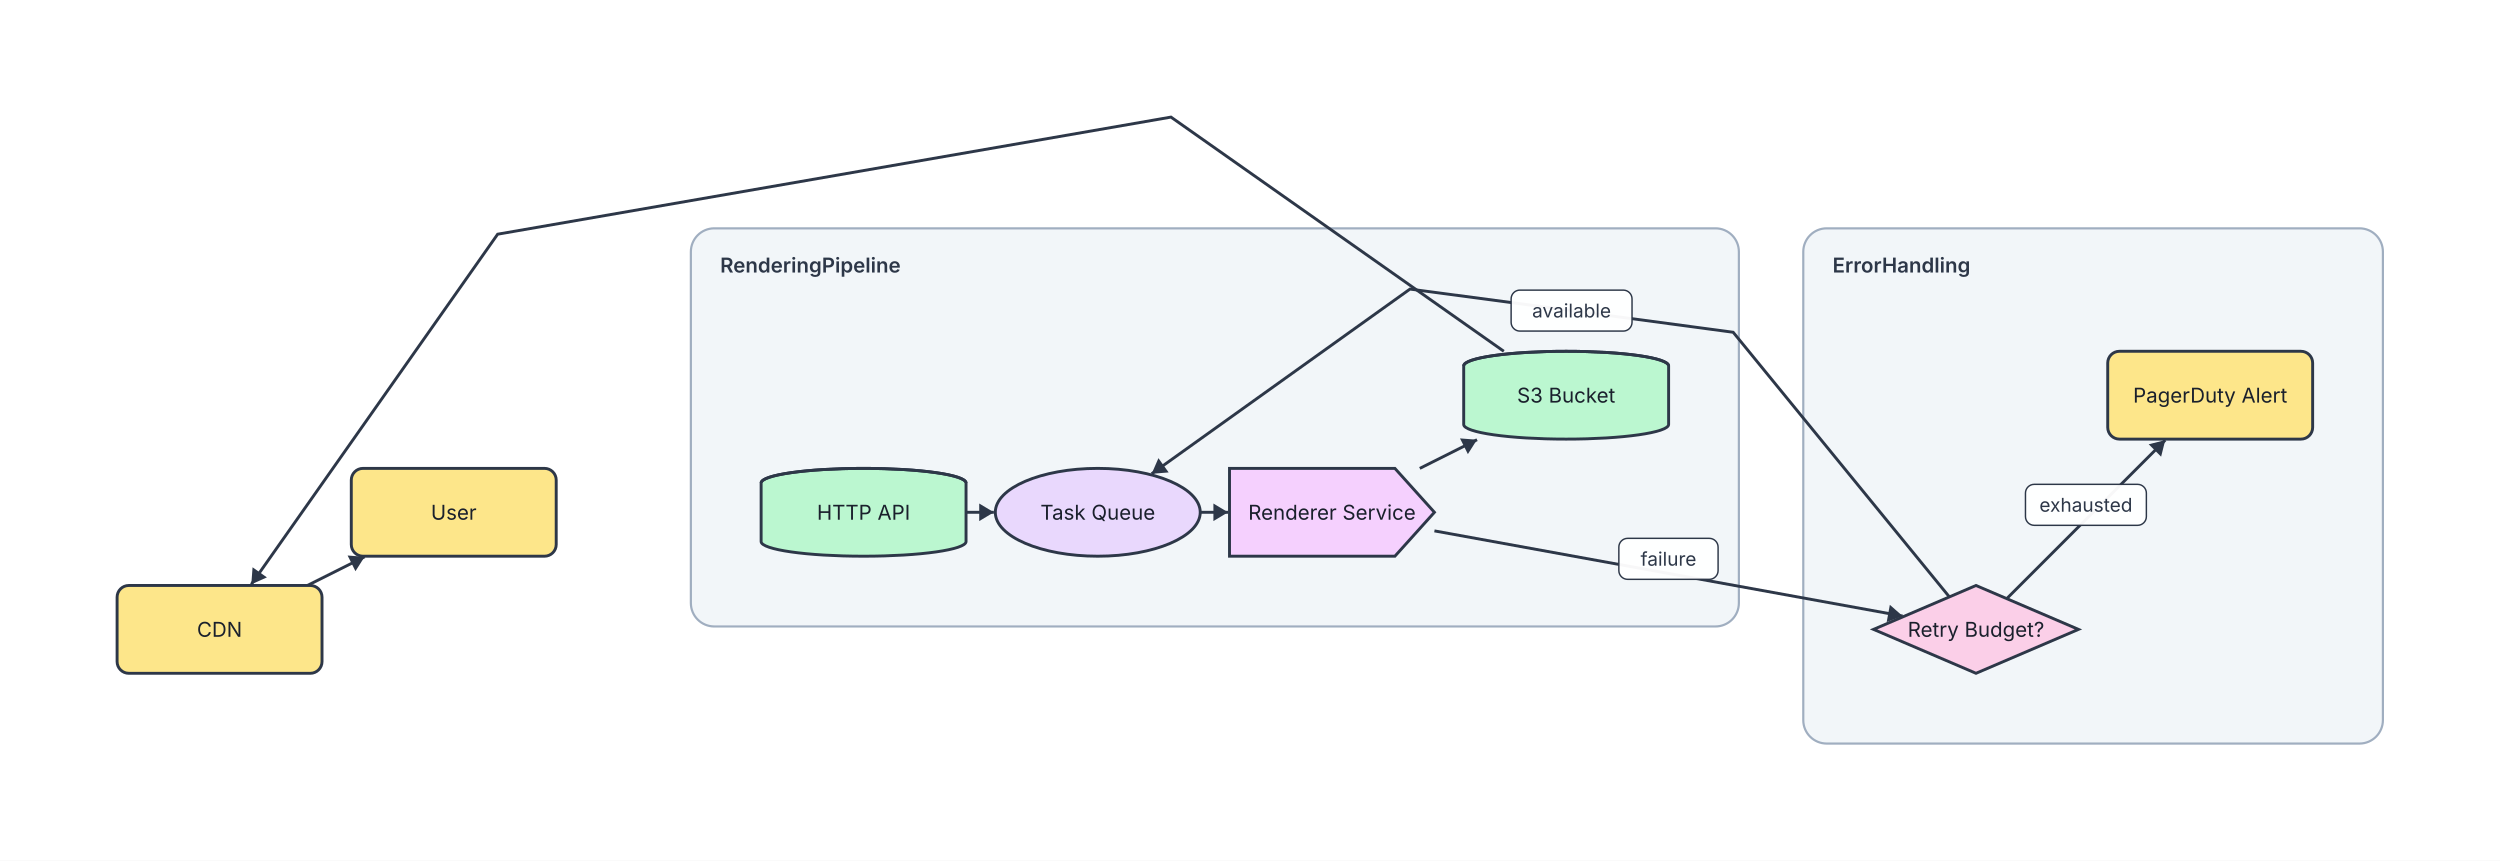
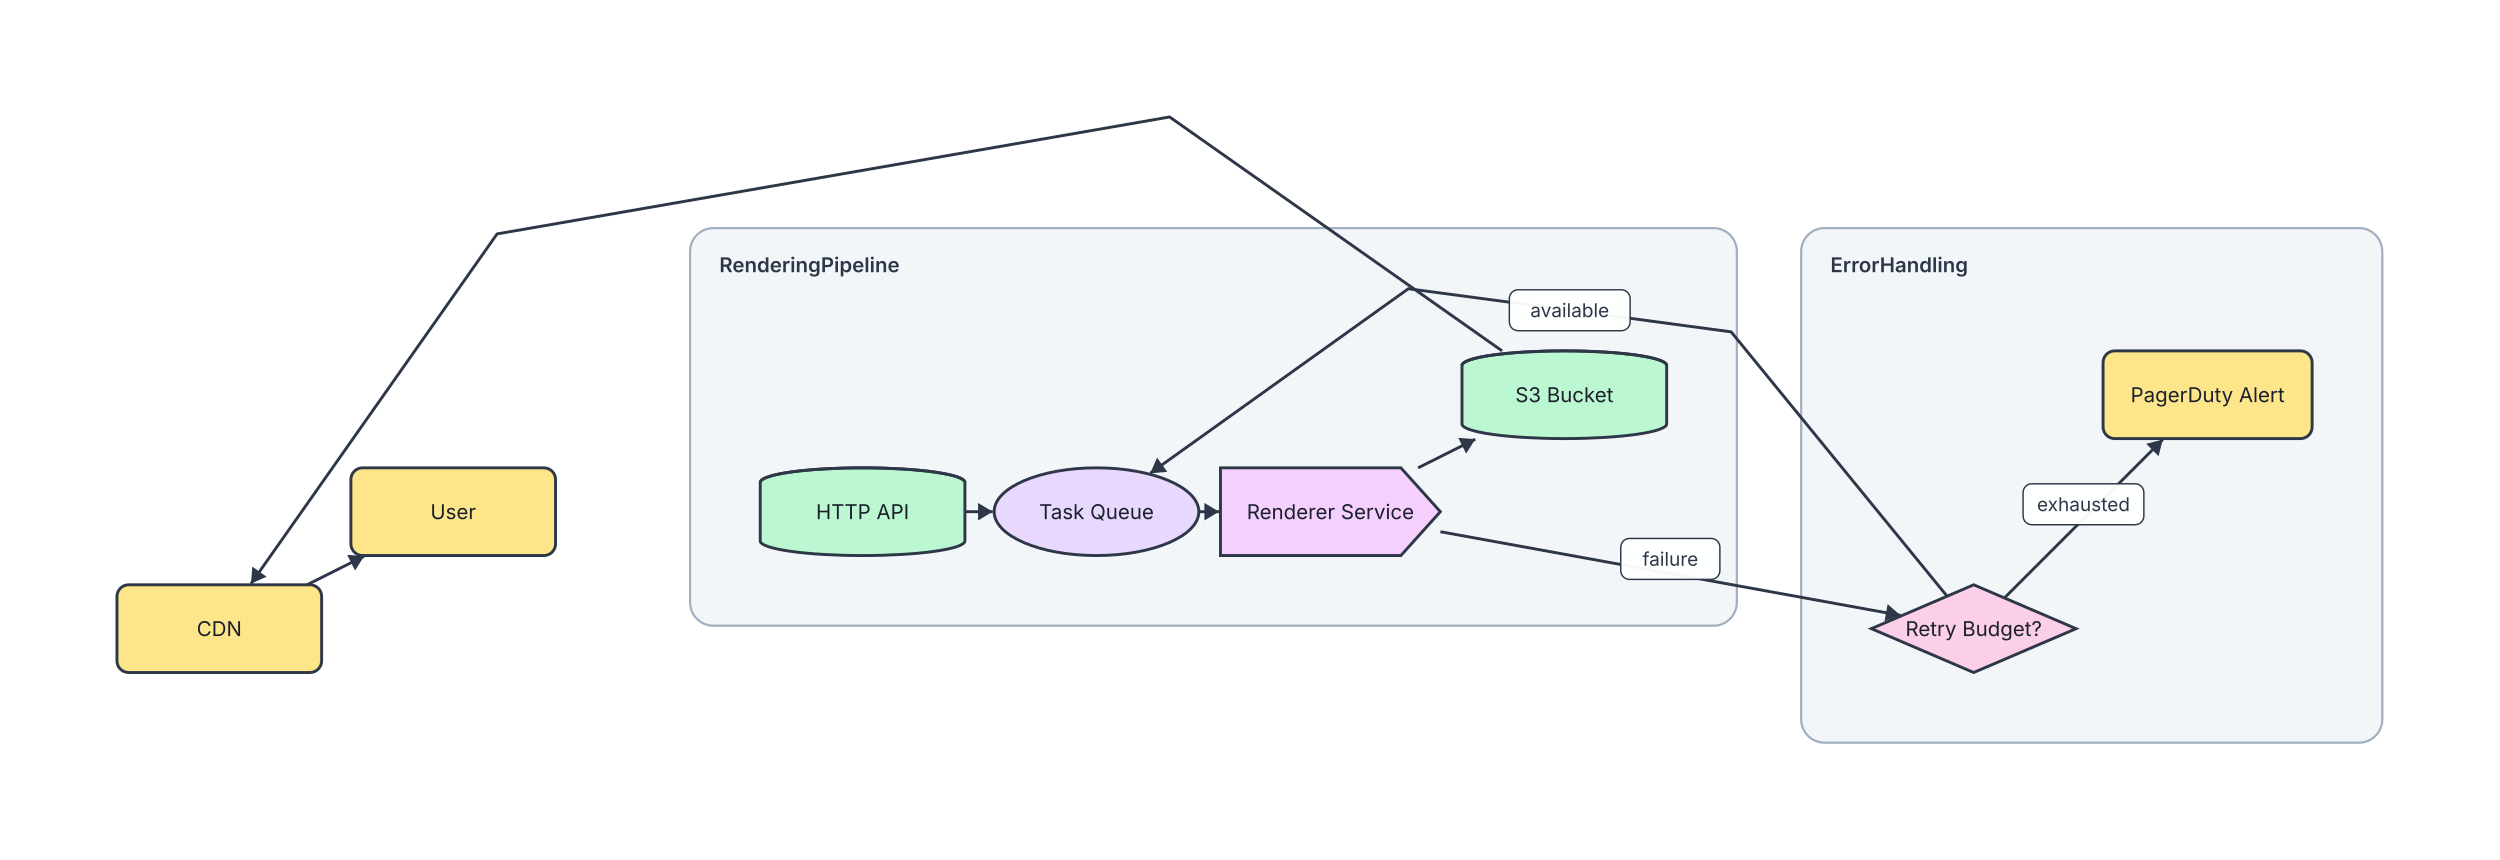
- <svg xmlns="http://www.w3.org/2000/svg" width="1708" height="588" viewBox="0 0 1708 588" font-family="Inter, system-ui, sans-serif">
+ <svg xmlns="http://www.w3.org/2000/svg" width="1710" height="588" viewBox="0 0 1710 588" font-family="Inter, system-ui, sans-serif">
  <defs>
    <marker id="arrow-end" markerWidth="8" markerHeight="8" refX="6" refY="4" orient="auto" markerUnits="strokeWidth">
      <path d="M1,1 L6,4 L1,7 z" fill="context-stroke" />
    </marker>
    <marker id="arrow-start" markerWidth="8" markerHeight="8" refX="2" refY="4" orient="auto" markerUnits="strokeWidth">
      <path d="M7,1 L2,4 L7,7 z" fill="context-stroke" />
    </marker>
  </defs>
  <rect width="100%" height="100%" fill="white" />
  <g class="subgraph" data-id="RenderingPipeline">
    <rect x="472.0" y="156.0" width="716.0" height="272.0" rx="16" ry="16" fill="#edf2f7" fill-opacity="0.7" stroke="#a0aec0" stroke-width="1.5" />
    <text x="492.0" y="176.0" fill="#2d3748" font-size="14" font-weight="600" text-anchor="start" dominant-baseline="hanging">RenderingPipeline</text>
  </g>
  <g class="subgraph" data-id="ErrorHandling">
-     <rect x="1232.0" y="156.0" width="396.0" height="352.0" rx="16" ry="16" fill="#edf2f7" fill-opacity="0.7" stroke="#a0aec0" stroke-width="1.5" />
+     <rect x="1232.0" y="156.0" width="397.5" height="352.0" rx="16" ry="16" fill="#edf2f7" fill-opacity="0.7" stroke="#a0aec0" stroke-width="1.5" />
    <text x="1252.0" y="176.0" fill="#2d3748" font-size="14" font-weight="600" text-anchor="start" dominant-baseline="hanging">ErrorHandling</text>
  </g>
  <line x1="660.0" y1="350.0" x2="679.0" y2="350.0" stroke="#2d3748" stroke-width="2" marker-end="url(#arrow-end)" />
-   <line x1="820.0" y1="350.0" x2="839.0" y2="350.0" stroke="#2d3748" stroke-width="2" marker-end="url(#arrow-end)" />
+   <line x1="820.0" y1="350.0" x2="833.8" y2="350.0" stroke="#2d3748" stroke-width="2" marker-end="url(#arrow-end)" />
  <line x1="970.0" y1="320.0" x2="1009.1" y2="300.4" stroke="#2d3748" stroke-width="2" marker-end="url(#arrow-end)" />
-   <line x1="980.0" y1="362.7" x2="1299.9" y2="420.9" stroke="#2d3748" stroke-width="2" marker-end="url(#arrow-end)" />
+   <line x1="985.2" y1="363.7" x2="1299.9" y2="420.9" stroke="#2d3748" stroke-width="2" marker-end="url(#arrow-end)" />
  <g pointer-events="none">
-     <rect x="1106.0" y="367.8" width="67.8" height="28.0" rx="6" ry="6" fill="white" fill-opacity="0.96" stroke="#2d3748" stroke-width="1" />
-     <text x="1139.9" y="381.8" fill="#2d3748" font-size="13" text-anchor="middle" dominant-baseline="middle" xml:space="preserve">failure</text>
+     <rect x="1108.6" y="368.3" width="67.8" height="28.0" rx="6" ry="6" fill="white" fill-opacity="0.96" stroke="#2d3748" stroke-width="1" />
+     <text x="1142.5" y="382.3" fill="#2d3748" font-size="13" text-anchor="middle" dominant-baseline="middle" xml:space="preserve">failure</text>
  </g>
  <line x1="1371.0" y1="409.0" x2="1479.3" y2="300.7" stroke="#2d3748" stroke-width="2" marker-end="url(#arrow-end)" />
  <g pointer-events="none">
    <rect x="1383.8" y="330.9" width="82.6" height="28.0" rx="6" ry="6" fill="white" fill-opacity="0.96" stroke="#2d3748" stroke-width="1" />
    <text x="1425.1" y="344.9" fill="#2d3748" font-size="13" text-anchor="middle" dominant-baseline="middle" xml:space="preserve">exhausted</text>
  </g>
  <polyline points="1331.8,407.8 1184.1,227.0 1073.7,212.2 963.3,197.5 786.8,323.7" fill="none" stroke="#2d3748" stroke-width="2" marker-end="url(#arrow-end)" />
  <g pointer-events="none">
    <rect x="1032.4" y="198.2" width="82.6" height="28.0" rx="6" ry="6" fill="white" fill-opacity="0.96" stroke="#2d3748" stroke-width="1" />
    <text x="1073.7" y="212.2" fill="#2d3748" font-size="13" text-anchor="middle" dominant-baseline="middle" xml:space="preserve">available</text>
  </g>
  <polyline points="1027.4,240.0 800.0,80.0 570.0,120.0 340.0,160.0 171.7,399.2" fill="none" stroke="#2d3748" stroke-width="2" marker-end="url(#arrow-end)" />
  <line x1="210.0" y1="400.0" x2="249.1" y2="380.4" stroke="#2d3748" stroke-width="2" marker-end="url(#arrow-end)" />
+   <rect x="80.0" y="400.0" width="140.0" height="60.0" rx="8" ry="8" fill="#fde68a" stroke="#2d3748" stroke-width="2" />
+   <text x="150.0" y="430.0" fill="#1a202c" font-size="14" text-anchor="middle" dominant-baseline="middle">CDN</text>
+   <ellipse cx="750.0" cy="350.0" rx="70.0" ry="30.0" fill="#e9d8fd" stroke="#2d3748" stroke-width="2" />
+   <text x="750.0" y="350.0" fill="#1a202c" font-size="14" text-anchor="middle" dominant-baseline="middle">Task Queue</text>
  <path d="M520.0,330.0 A70.0,10.0 0 0 1 660.0,330.0 L660.0,370.0 A70.0,10.0 0 0 1 520.0,370.0 Z" fill="#bbf7d0" stroke="#2d3748" stroke-width="2" />
  <path d="M520.0,330.0 A70.0,10.0 0 0 1 660.0,330.0" fill="none" stroke="#2d3748" stroke-width="2" />
  <text x="590.0" y="350.0" fill="#1a202c" font-size="14" text-anchor="middle" dominant-baseline="middle">HTTP API</text>
-   <polygon points="840.0,320.0 953.0,320.0 980.0,350.0 953.0,380.0 840.0,380.0" fill="#f5d0fe" stroke="#2d3748" stroke-width="2" />
-   <text x="910.0" y="350.0" fill="#1a202c" font-size="14" text-anchor="middle" dominant-baseline="middle">Renderer Service</text>
-   <polygon points="1350.0,400.0 1420.0,430.0 1350.0,460.0 1280.0,430.0" fill="#fbcfe8" stroke="#2d3748" stroke-width="2" />
-   <text x="1350.0" y="430.0" fill="#1a202c" font-size="14" text-anchor="middle" dominant-baseline="middle">Retry Budget?</text>
-   <rect x="1440.0" y="240.0" width="140.0" height="60.0" rx="8" ry="8" fill="#fde68a" stroke="#2d3748" stroke-width="2" />
-   <text x="1510.0" y="270.0" fill="#1a202c" font-size="14" text-anchor="middle" dominant-baseline="middle">PagerDuty Alert</text>
-   <ellipse cx="750.0" cy="350.0" rx="70.0" ry="30.0" fill="#e9d8fd" stroke="#2d3748" stroke-width="2" />
-   <text x="750.0" y="350.0" fill="#1a202c" font-size="14" text-anchor="middle" dominant-baseline="middle">Task Queue</text>
  <path d="M1000.0,250.0 A70.0,10.0 0 0 1 1140.0,250.0 L1140.0,290.0 A70.0,10.0 0 0 1 1000.0,290.0 Z" fill="#bbf7d0" stroke="#2d3748" stroke-width="2" />
  <path d="M1000.0,250.0 A70.0,10.0 0 0 1 1140.0,250.0" fill="none" stroke="#2d3748" stroke-width="2" />
  <text x="1070.0" y="270.0" fill="#1a202c" font-size="14" text-anchor="middle" dominant-baseline="middle">S3 Bucket</text>
  <rect x="240.0" y="320.0" width="140.0" height="60.0" rx="8" ry="8" fill="#fde68a" stroke="#2d3748" stroke-width="2" />
  <text x="310.0" y="350.0" fill="#1a202c" font-size="14" text-anchor="middle" dominant-baseline="middle">User</text>
-   <rect x="80.0" y="400.0" width="140.0" height="60.0" rx="8" ry="8" fill="#fde68a" stroke="#2d3748" stroke-width="2" />
-   <text x="150.0" y="430.0" fill="#1a202c" font-size="14" text-anchor="middle" dominant-baseline="middle">CDN</text>
+   <polygon points="834.8,320.0 958.2,320.0 985.2,350.0 958.2,380.0 834.8,380.0" fill="#f5d0fe" stroke="#2d3748" stroke-width="2" />
+   <text x="910.0" y="350.0" fill="#1a202c" font-size="14" text-anchor="middle" dominant-baseline="middle">Renderer Service</text>
+   <polygon points="1350.0,400.0 1420.0,430.0 1350.0,460.0 1280.0,430.0" fill="#fbcfe8" stroke="#2d3748" stroke-width="2" />
+   <text x="1350.0" y="430.0" fill="#1a202c" font-size="14" text-anchor="middle" dominant-baseline="middle">Retry Budget?</text>
+   <rect x="1438.5" y="240.0" width="143.0" height="60.0" rx="8" ry="8" fill="#fde68a" stroke="#2d3748" stroke-width="2" />
+   <text x="1510.0" y="270.0" fill="#1a202c" font-size="14" text-anchor="middle" dominant-baseline="middle">PagerDuty Alert</text>
</svg>
